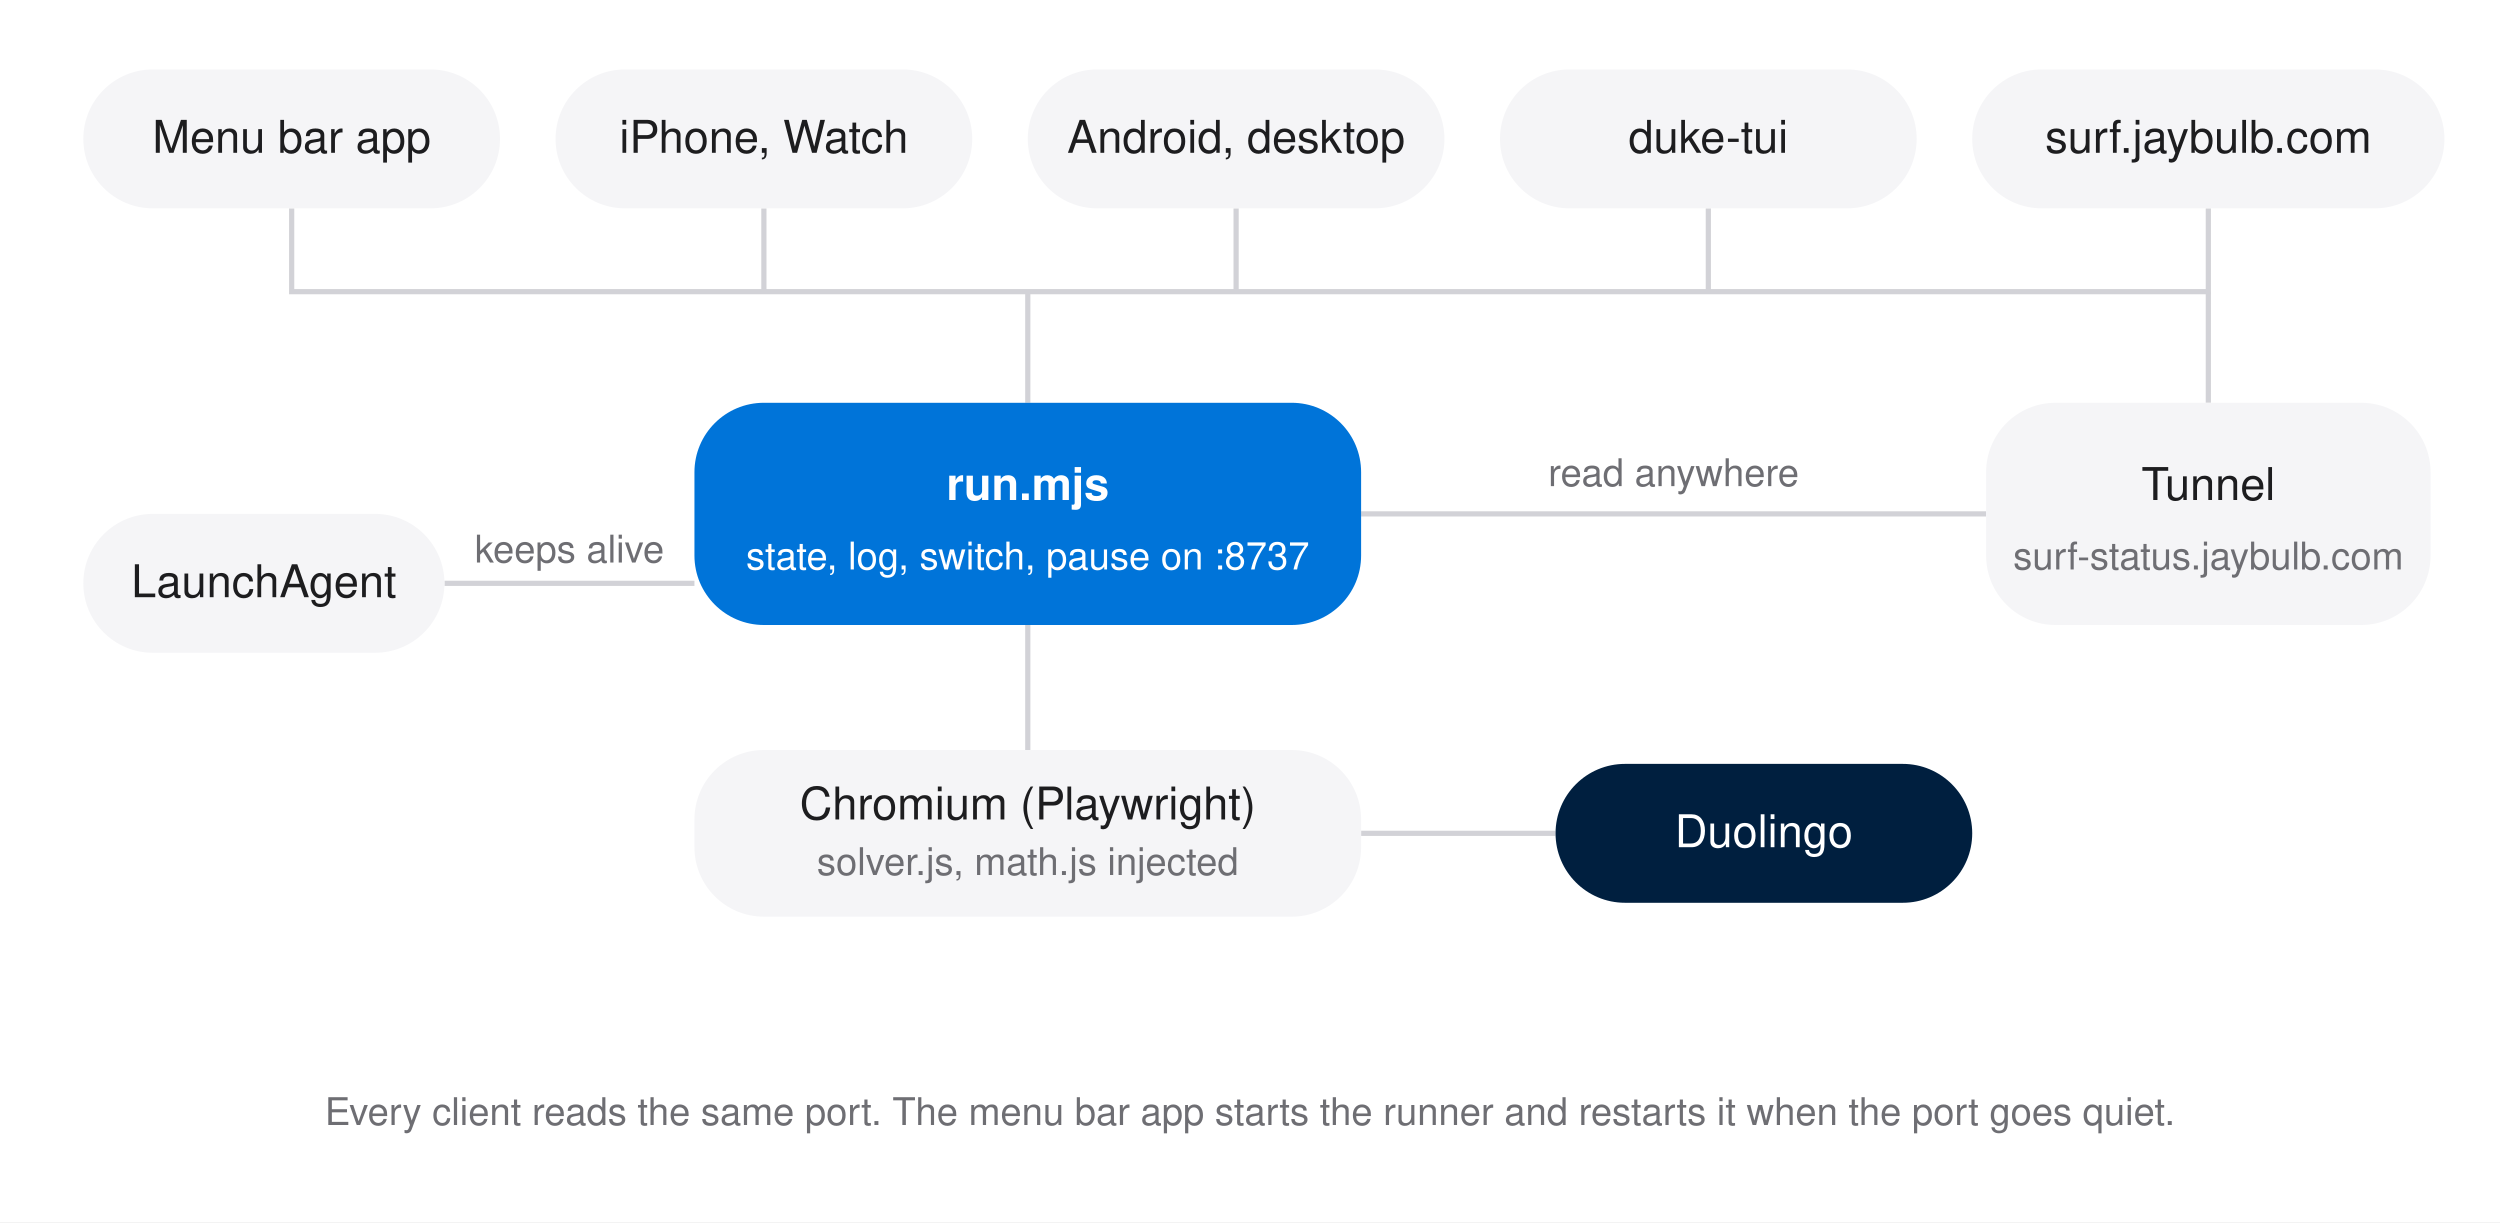
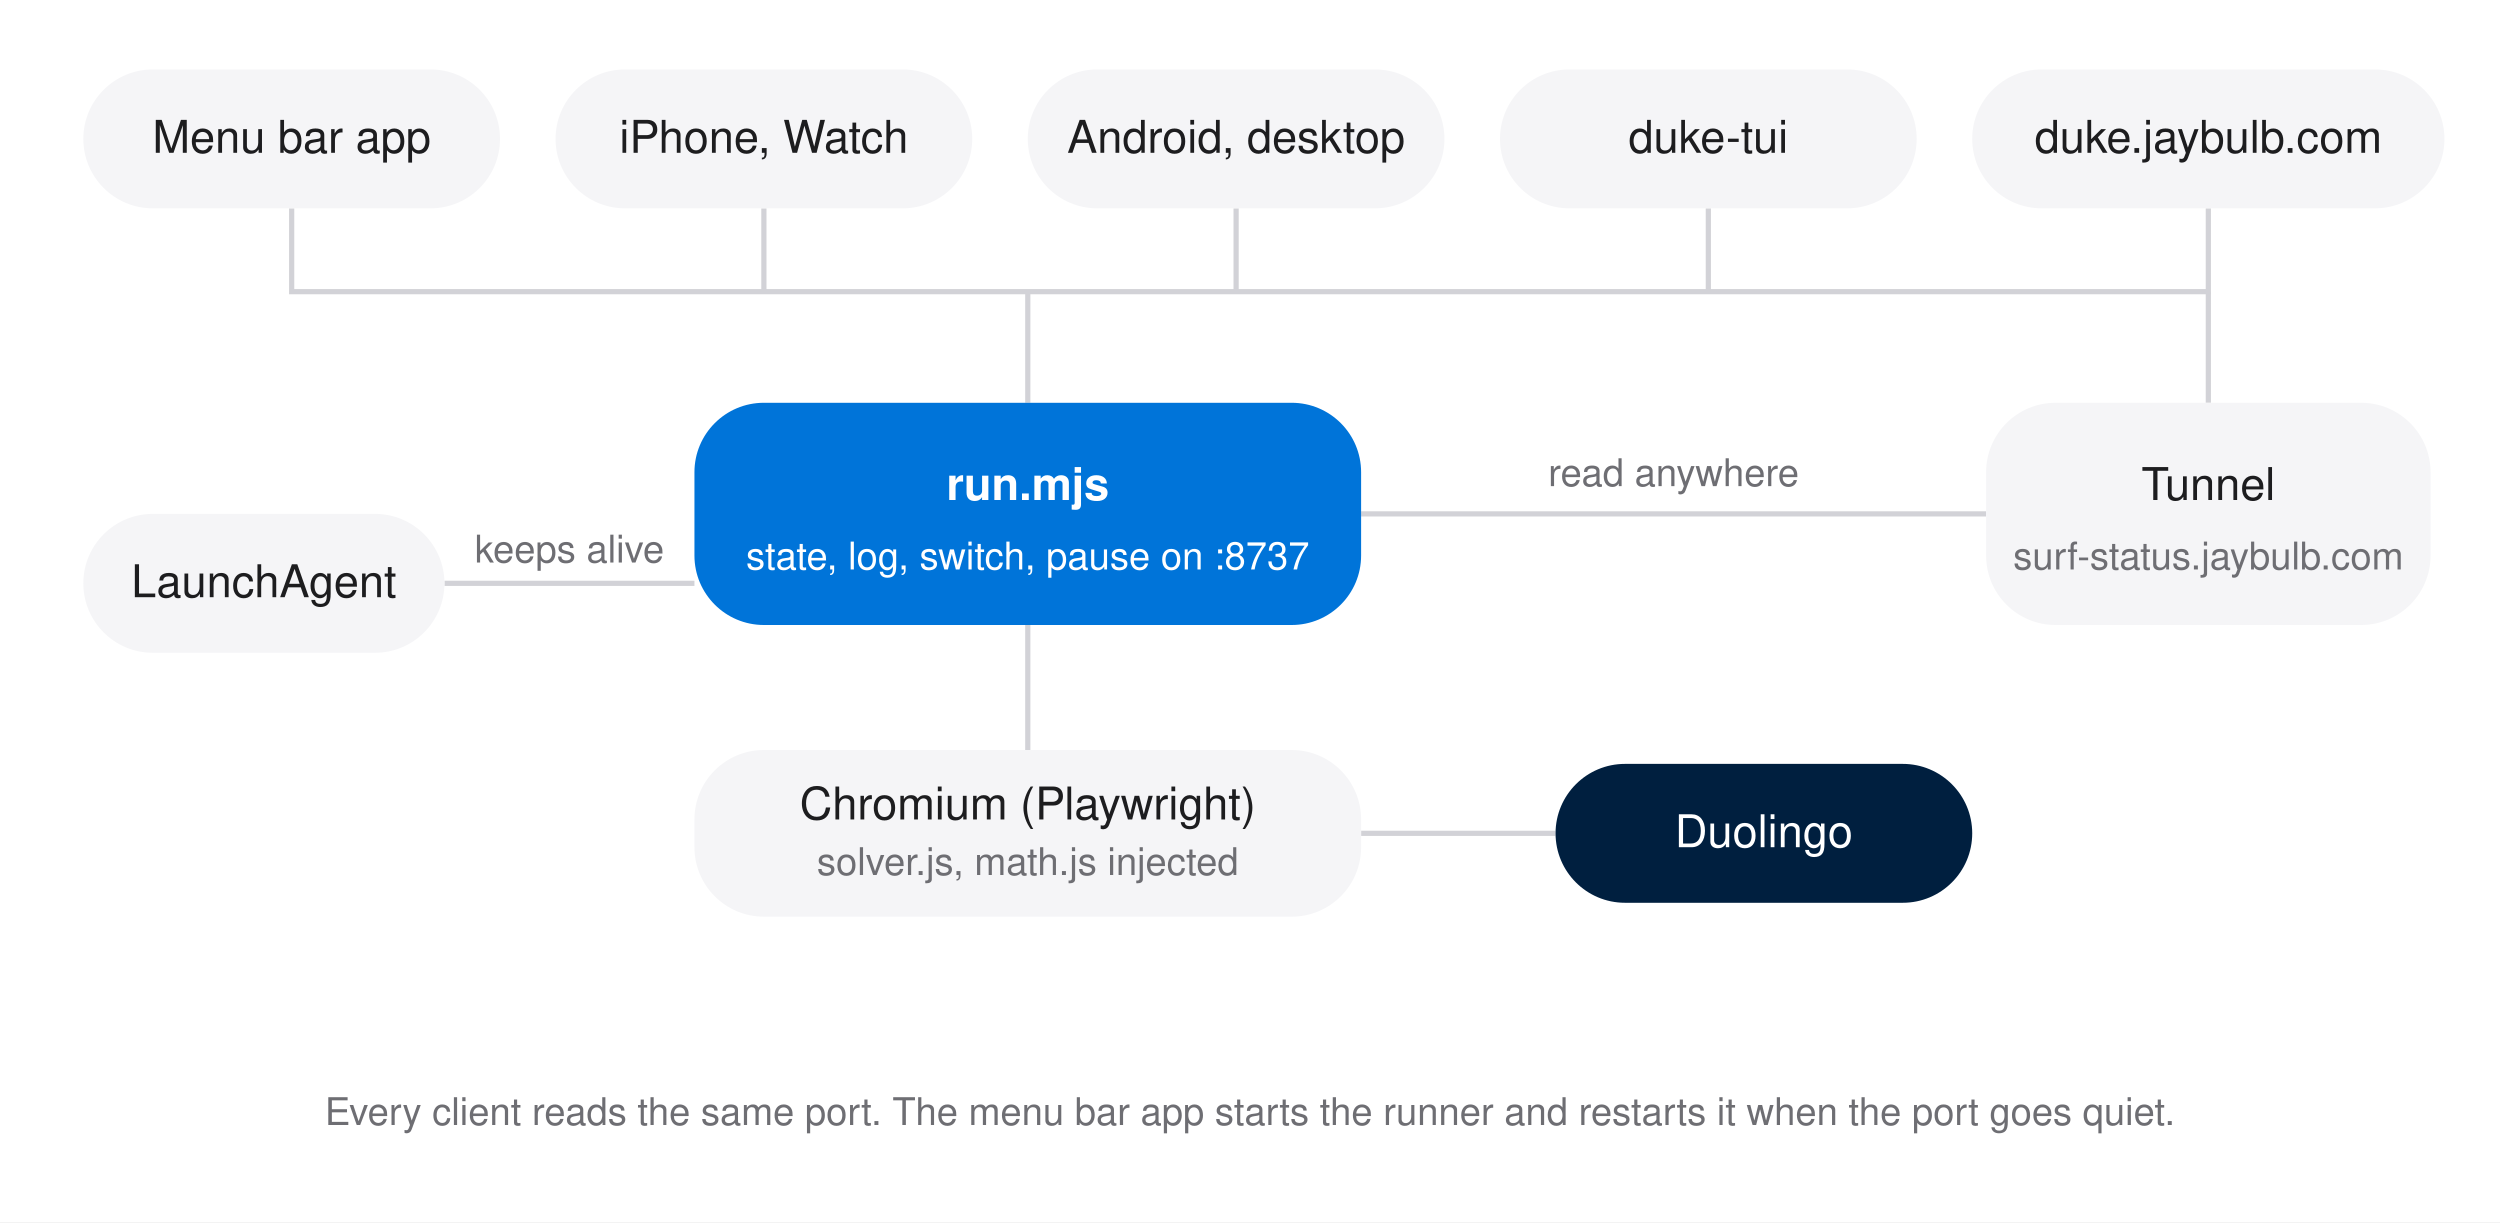
<svg xmlns="http://www.w3.org/2000/svg" width="720" height="352" viewBox="0 48 720 352" style="background:#fff" font-family="-apple-system, BlinkMacSystemFont, 'SF Pro Text', 'Helvetica Neue', Helvetica, Arial, sans-serif">
  <rect y="48" width="720" height="352" fill="#fff" />
  <g fill="none" stroke="#d2d2d7" stroke-width="1.5">
    <path d="M84 108V132H636V108M220 108V132M356 108V132M492 108V132" />
    <path d="M296 132V164" />
    <path d="M636 132V164M572 196H392" />
    <path d="M128 216H200" />
    <path d="M296 228V264M392 288H448" />
  </g>
  <g font-size="13" fill="#1d1d1f" text-anchor="middle">
    <rect x="24" y="68" width="120" height="40" rx="20" fill="#f5f5f7" />
    <text x="84" y="92">Menu bar app</text>
    <rect x="160" y="68" width="120" height="40" rx="20" fill="#f5f5f7" />
    <text x="220" y="92">iPhone, Watch</text>
    <rect x="296" y="68" width="120" height="40" rx="20" fill="#f5f5f7" />
    <text x="356" y="92">Android, desktop</text>
    <rect x="432" y="68" width="120" height="40" rx="20" fill="#f5f5f7" />
    <text x="492" y="92">duke-tui</text>
    <rect x="568" y="68" width="136" height="40" rx="20" fill="#f5f5f7" />
-     <text x="636" y="92">surf.jaybulb.com</text>
+     <text x="636" y="92">duke.jaybulb.com</text>
    <rect x="24" y="196" width="104" height="40" rx="20" fill="#f5f5f7" />
    <text x="76" y="220">LaunchAgent</text>
    <rect x="200" y="164" width="192" height="64" rx="20" fill="#0074d9" />
    <text x="296" y="192" fill="#fff" font-weight="600">run.mjs</text>
    <text x="296" y="212" fill="#fff" font-size="11">state, log, switch, pause on :8737</text>
    <rect x="572" y="164" width="128" height="64" rx="20" fill="#f5f5f7" />
    <text x="636" y="192">Tunnel</text>
    <text x="636" y="212" font-size="11" fill="#6e6e73">surf-status.jaybulb.com</text>
    <rect x="200" y="264" width="192" height="48" rx="20" fill="#f5f5f7" />
    <text x="296" y="284">Chromium (Playwright)</text>
    <text x="296" y="300" font-size="11" fill="#6e6e73">solver.js, math.js injected</text>
    <rect x="448" y="268" width="120" height="40" rx="20" fill="#001f3f" />
    <text x="508" y="292" fill="#fff">Duolingo</text>
  </g>
  <text x="164" y="210" font-size="11" fill="#6e6e73" text-anchor="middle">keeps alive</text>
  <text x="482" y="188" font-size="11" fill="#6e6e73" text-anchor="middle">read anywhere</text>
  <text x="360" y="372" font-size="11" fill="#6e6e73" text-anchor="middle">Every client reads the same port. The menu bar app starts the runner and restarts it when the port goes quiet.</text>
</svg>
